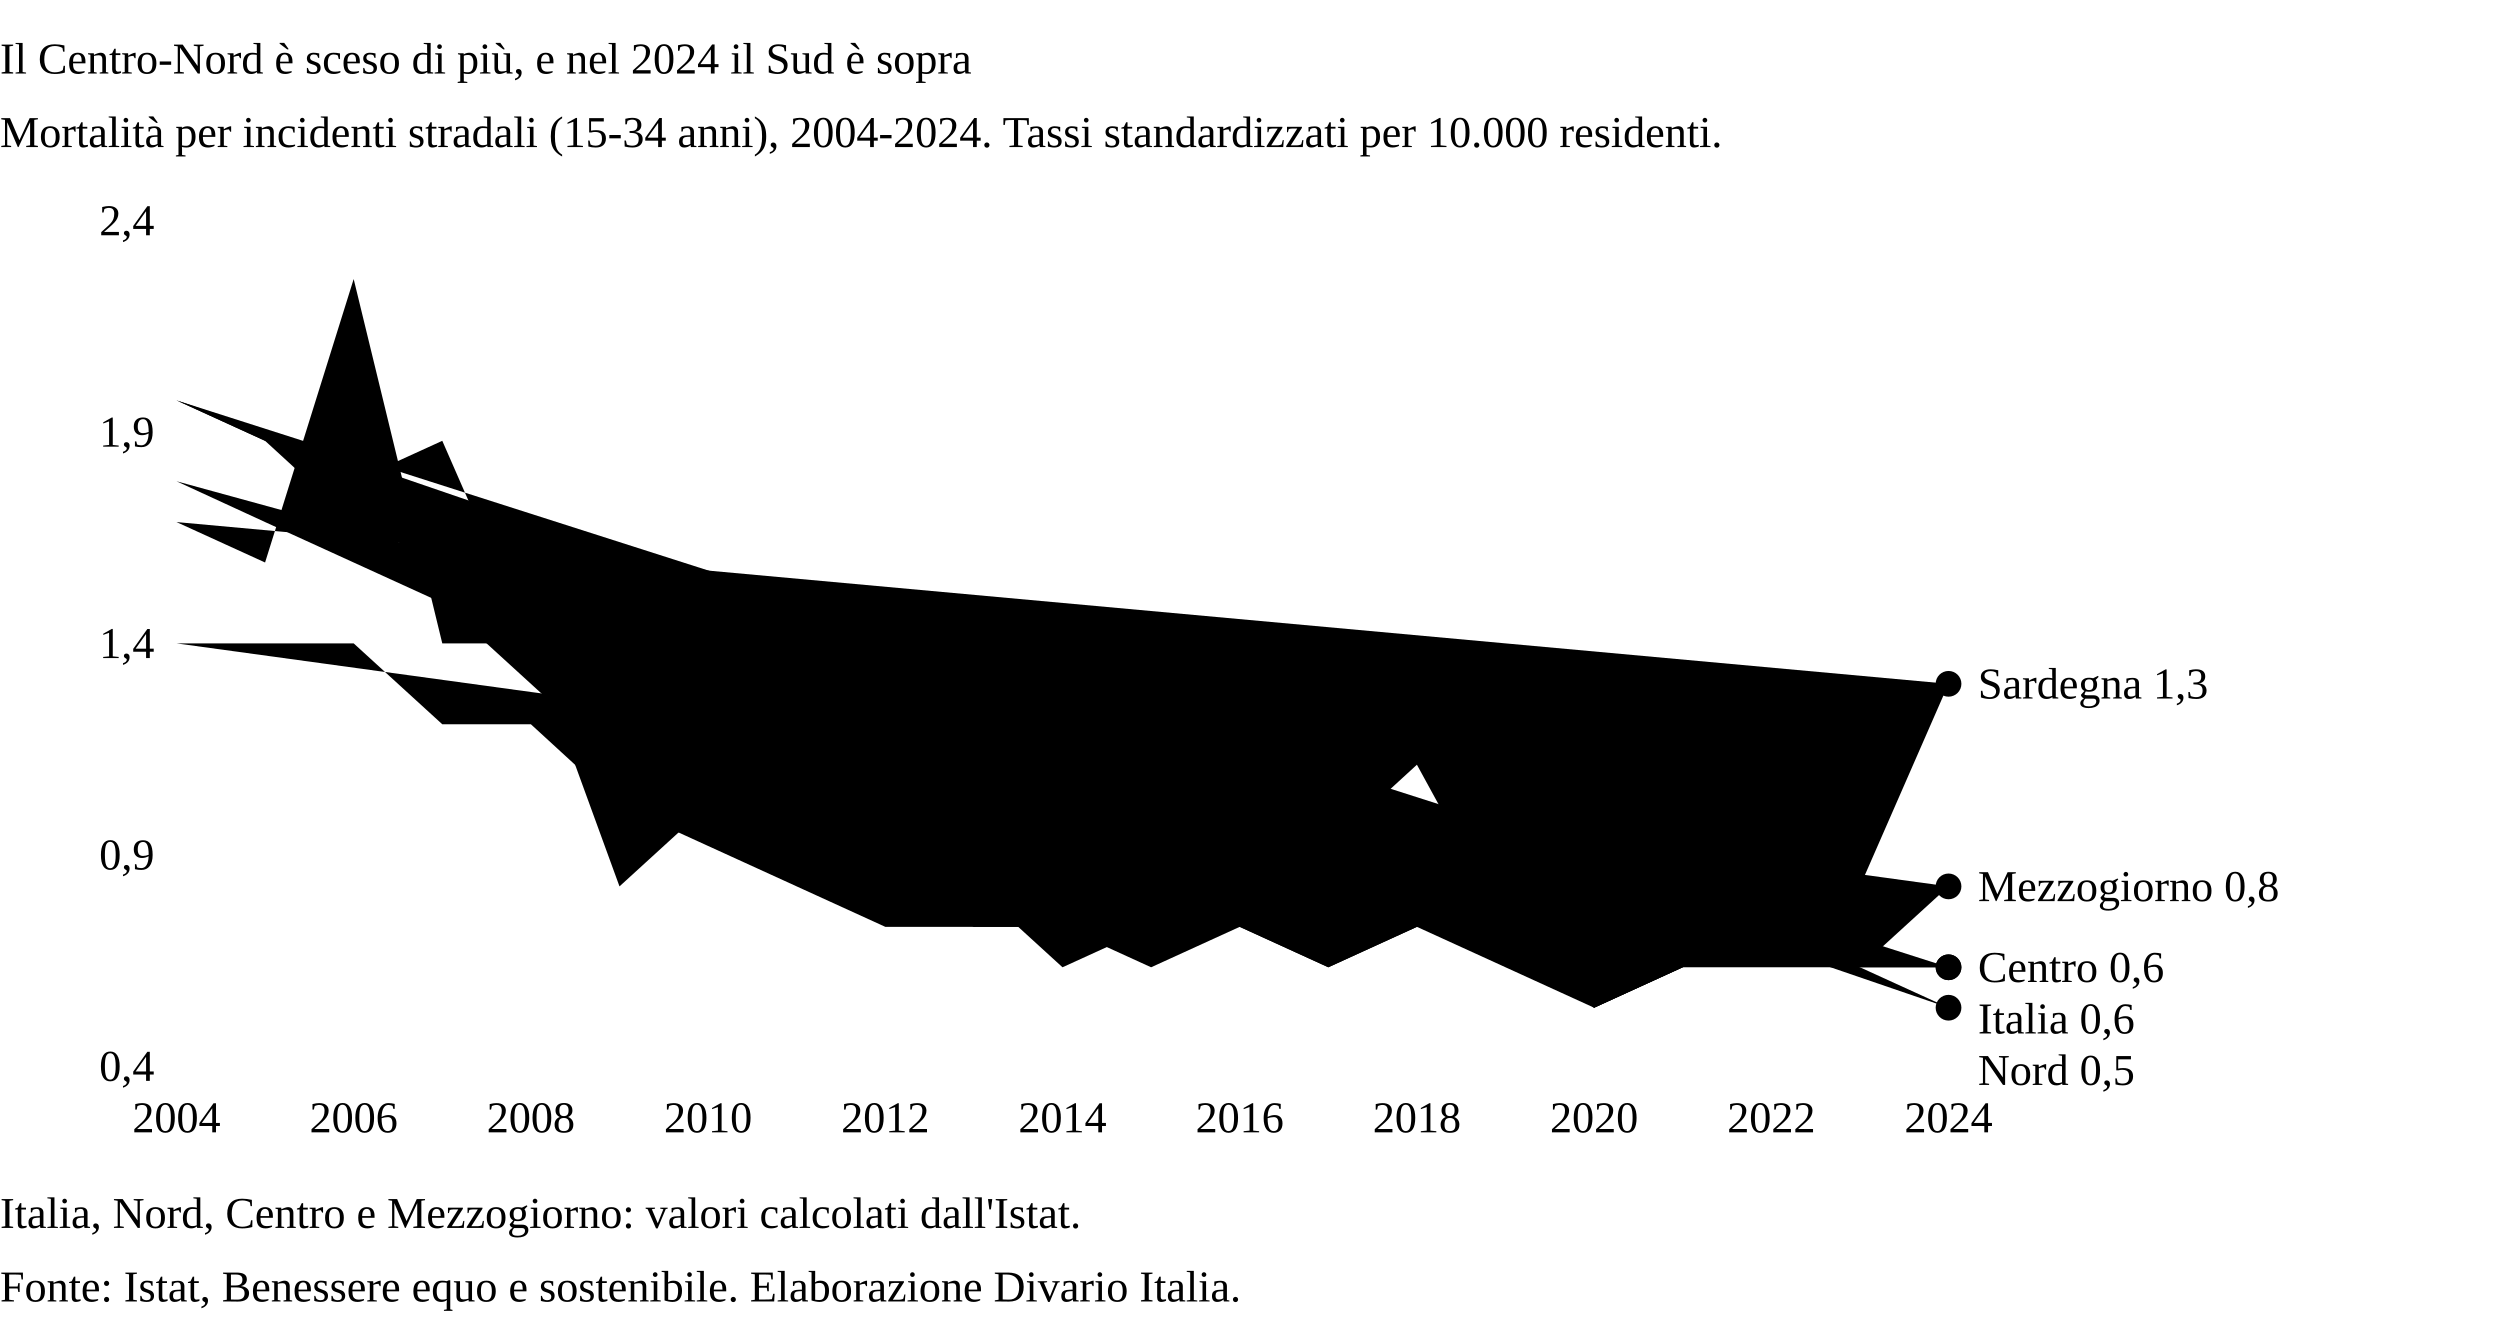
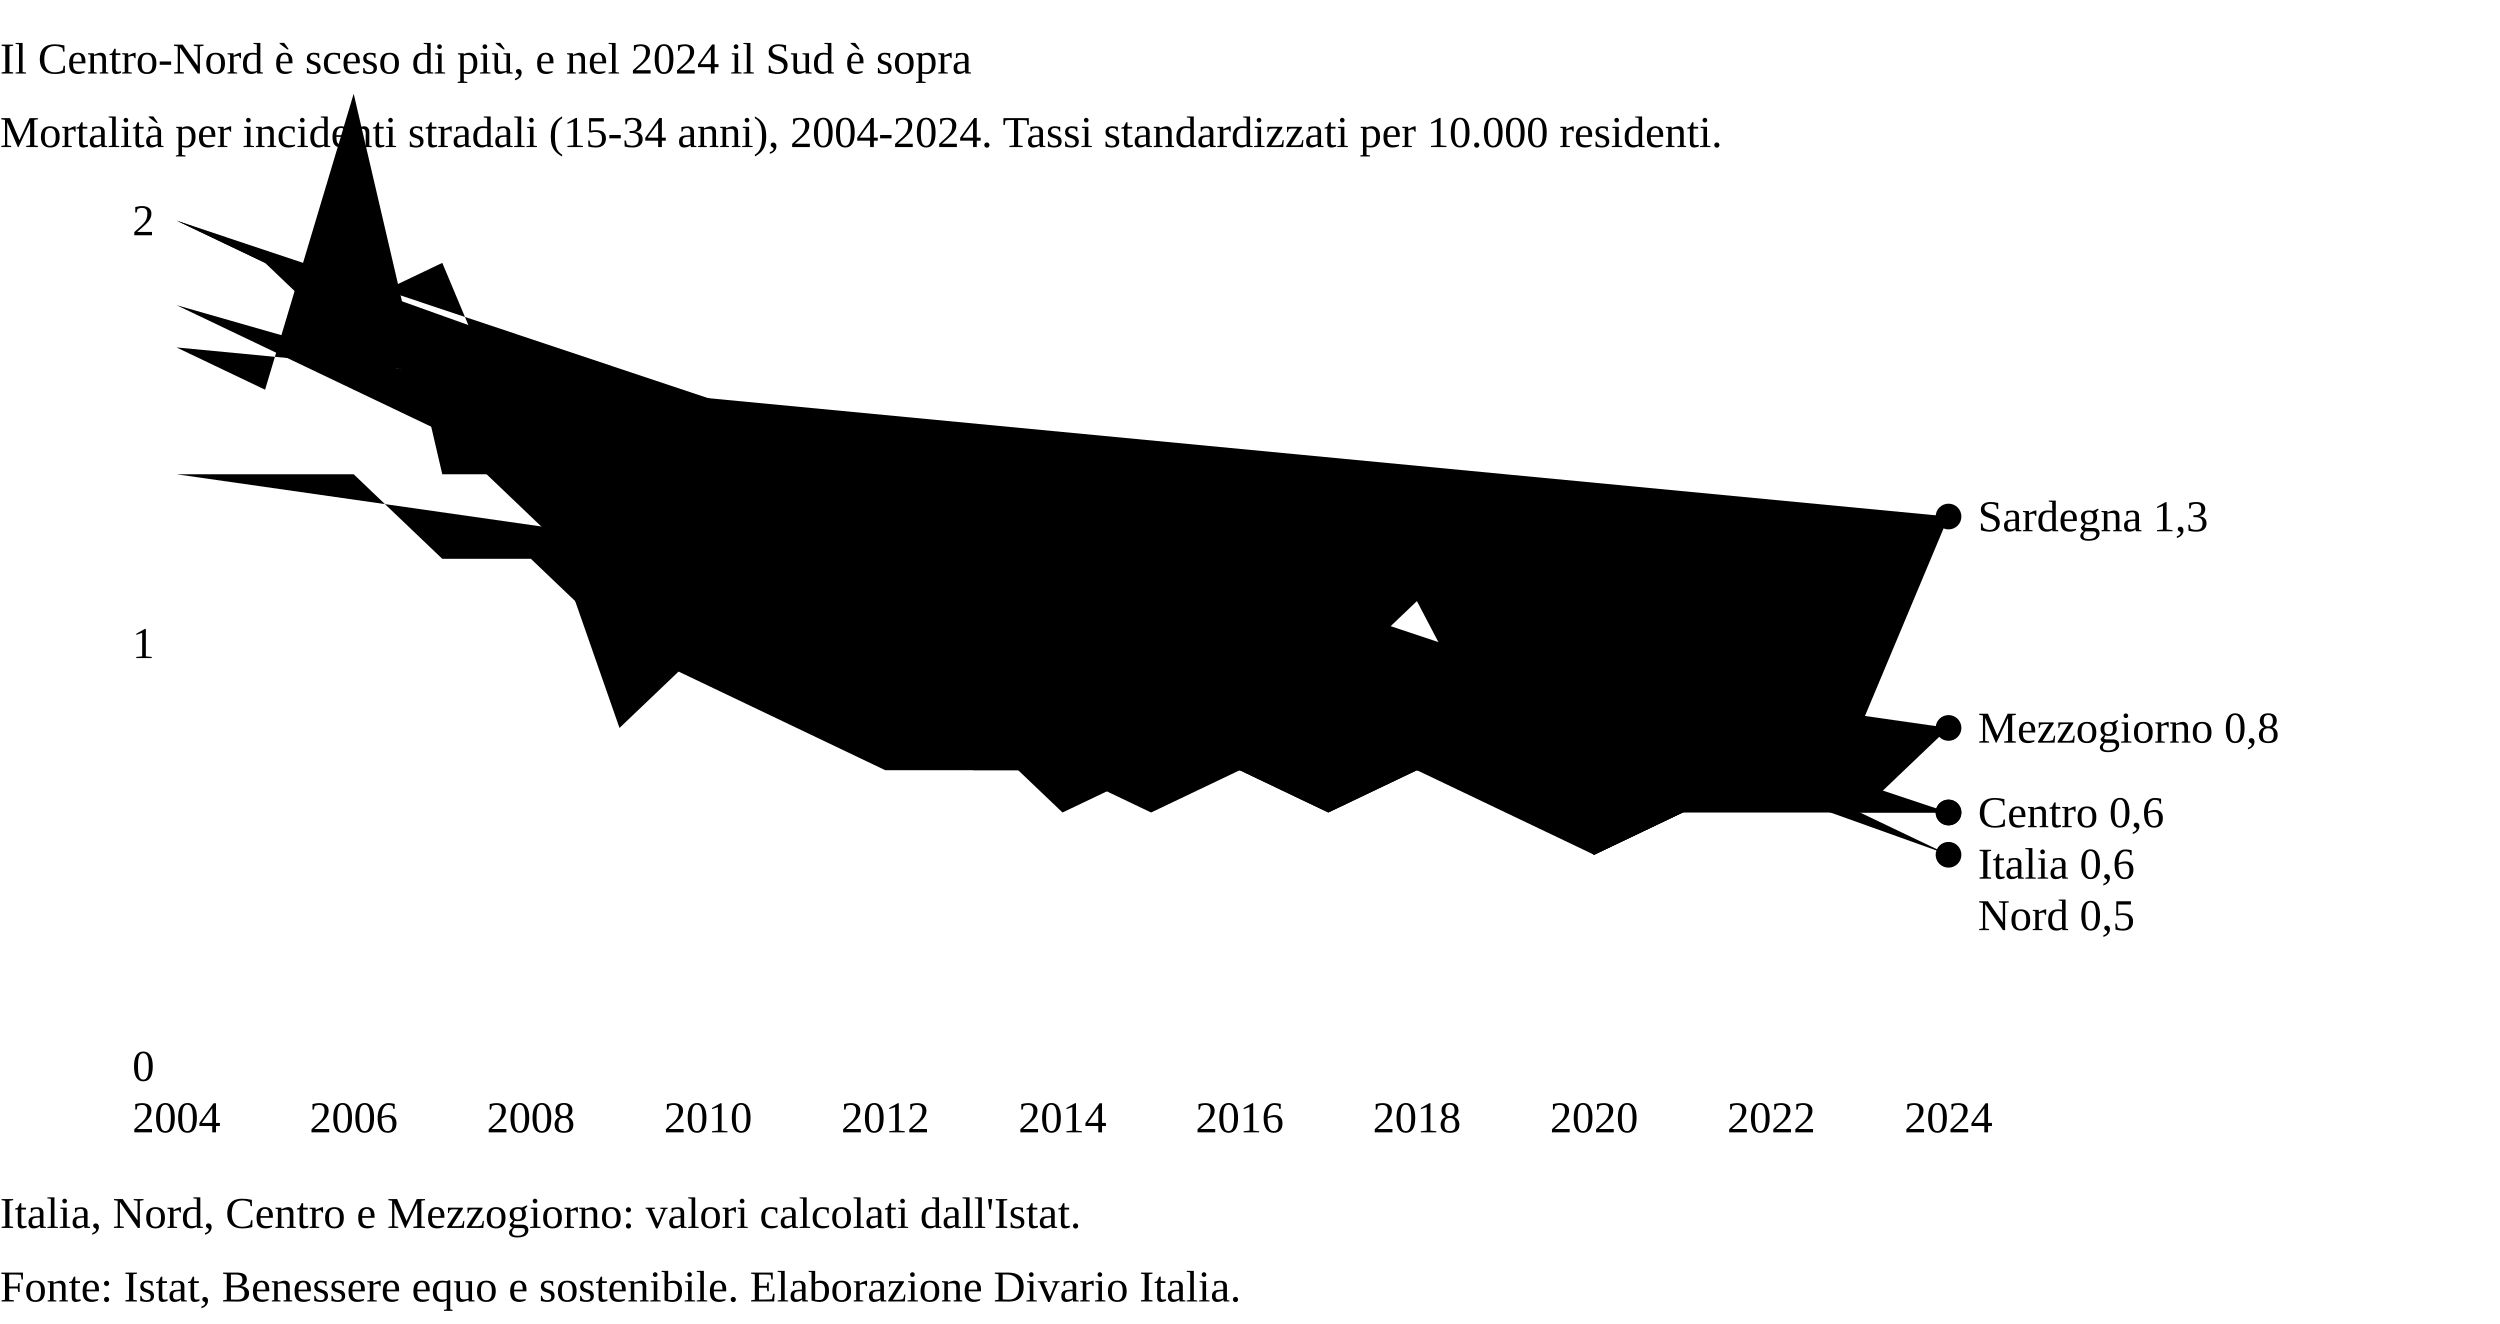
<svg xmlns="http://www.w3.org/2000/svg" class="fig" viewBox="0 0 680 360" role="img" aria-labelledby="fig-serie-2004-2024-t fig-serie-2004-2024-d">
  <text class="fig__title" x="0" y="20">Il Centro-Nord è sceso di più, e nel 2024 il Sud è sopra</text>
  <text class="fig__subtitle" x="0" y="40">Mortalità per incidenti stradali (15-34 anni), 2004-2024. Tassi standardizzati per 10.000 residenti.</text>
  <line class="fig__grid" x1="48" y1="290.0" x2="530" y2="290.0" />
-   <text class="fig__axis" x="42" y="294.0" text-anchor="end">0,4</text>
-   <line class="fig__grid" x1="48" y1="232.5" x2="530" y2="232.5" />
-   <text class="fig__axis" x="42" y="236.5" text-anchor="end">0,9</text>
+   <text class="fig__axis" x="42" y="294.0" text-anchor="end">0</text>
  <line class="fig__grid" x1="48" y1="175.0" x2="530" y2="175.0" />
-   <text class="fig__axis" x="42" y="179.0" text-anchor="end">1,4</text>
-   <line class="fig__grid" x1="48" y1="117.5" x2="530" y2="117.5" />
-   <text class="fig__axis" x="42" y="121.5" text-anchor="end">1,9</text>
+   <text class="fig__axis" x="42" y="179.0" text-anchor="end">1</text>
  <line class="fig__grid" x1="48" y1="60.0" x2="530" y2="60.0" />
-   <text class="fig__axis" x="42" y="64.0" text-anchor="end">2,4</text>
+   <text class="fig__axis" x="42" y="64.0" text-anchor="end">2</text>
  <text class="fig__axis" x="48.0" y="308" text-anchor="middle">2004</text>
  <text class="fig__axis" x="96.2" y="308" text-anchor="middle">2006</text>
  <text class="fig__axis" x="144.4" y="308" text-anchor="middle">2008</text>
  <text class="fig__axis" x="192.6" y="308" text-anchor="middle">2010</text>
  <text class="fig__axis" x="240.8" y="308" text-anchor="middle">2012</text>
  <text class="fig__axis" x="289.0" y="308" text-anchor="middle">2014</text>
  <text class="fig__axis" x="337.2" y="308" text-anchor="middle">2016</text>
  <text class="fig__axis" x="385.4" y="308" text-anchor="middle">2018</text>
  <text class="fig__axis" x="433.6" y="308" text-anchor="middle">2020</text>
  <text class="fig__axis" x="481.8" y="308" text-anchor="middle">2022</text>
  <text class="fig__axis" x="530.0" y="308" text-anchor="middle">2024</text>
-   <polyline class="fig__line fig__line--north" points="48.0,108.9 72.1,119.9 96.2,142.0 120.3,153.0 144.4,175.0 168.5,208.0 192.6,208.0 216.7,230.1 240.8,230.1 264.9,241.1 289.0,263.1 313.1,252.1 337.2,252.1 361.3,263.1 385.4,252.1 409.5,252.1 433.6,274.1 457.7,263.1 481.8,252.1 505.9,263.1 530.0,274.1" />
-   <circle class="fig__dot fig__dot--north" cx="530.0" cy="274.1" r="3.5" />
-   <polyline class="fig__line fig__line--centre" points="48.0,108.9 72.1,119.9 96.2,130.9 120.3,119.9 144.4,175.0 168.5,186.0 192.6,186.0 216.7,208.0 240.8,230.1 264.9,252.1 289.0,241.1 313.1,241.1 337.2,252.1 361.3,241.1 385.4,252.1 409.5,263.1 433.6,274.1 457.7,263.1 481.8,263.1 505.9,263.1 530.0,263.1" />
-   <circle class="fig__dot fig__dot--centre" cx="530.0" cy="263.1" r="3.5" />
-   <polyline class="fig__line fig__line--south" points="48.0,175.0 72.1,175.0 96.2,175.0 120.3,197.0 144.4,197.0 168.5,219.1 192.6,230.1 216.7,241.1 240.8,252.1 264.9,252.1 289.0,252.1 313.1,263.1 337.2,252.1 361.3,263.1 385.4,252.1 409.5,252.1 433.6,274.1 457.7,252.1 481.8,252.1 505.9,263.1 530.0,241.1" />
-   <circle class="fig__dot fig__dot--south" cx="530.0" cy="241.1" r="3.5" />
-   <polyline class="fig__line fig__line--italy" points="48.0,130.9 72.1,142.0 96.2,153.0 120.3,164.0 144.4,186.0 168.5,208.0 192.6,219.1 216.7,230.1 240.8,241.1 264.9,252.1 289.0,252.1 313.1,252.1 337.2,252.1 361.3,252.1 385.4,252.1 409.5,252.1 433.6,274.1 457.7,263.1 481.8,252.1 505.9,263.1 530.0,263.1" />
-   <circle class="fig__dot fig__dot--italy" cx="530.0" cy="263.1" r="3.5" />
-   <polyline class="fig__line fig__line--on" points="48.0,142.0 72.1,153.0 96.2,75.9 120.3,175.0 144.4,175.0 168.5,241.1 192.6,219.1 216.7,219.1 240.8,241.1 264.9,208.0 289.0,241.1 313.1,230.1 337.2,219.1 361.3,230.1 385.4,208.0 409.5,252.1 433.6,230.1 457.7,252.1 481.8,241.1 505.9,241.1 530.0,186.0" />
-   <circle class="fig__dot fig__dot--on" cx="530.0" cy="186.0" r="3.5" />
-   <text class="fig__label fig__label--on" x="538.0" y="190.0">Sardegna 1,3</text>
-   <text class="fig__label fig__label--south" x="538.0" y="245.1">Mezzogiorno 0,8</text>
-   <text class="fig__label fig__label--centre" x="538.0" y="267.1">Centro 0,6</text>
-   <text class="fig__label fig__label--italy" x="538.0" y="281.1">Italia 0,6</text>
-   <text class="fig__label fig__label--north" x="538.0" y="295.1">Nord 0,5</text>
+   <polyline class="fig__line fig__line--north" points="48.0,60.0 72.1,71.5 96.2,94.5 120.3,106.0 144.4,129.0 168.5,163.5 192.6,163.5 216.7,186.5 240.8,186.5 264.9,198.0 289.0,221.0 313.1,209.5 337.2,209.5 361.3,221.0 385.4,209.5 409.5,209.5 433.6,232.5 457.7,221.0 481.8,209.5 505.9,221.0 530.0,232.5" />
+   <circle class="fig__dot fig__dot--north" cx="530.0" cy="232.5" r="3.5" />
+   <polyline class="fig__line fig__line--centre" points="48.0,60.0 72.1,71.5 96.2,83.0 120.3,71.5 144.4,129.0 168.5,140.5 192.6,140.5 216.7,163.5 240.8,186.5 264.9,209.5 289.0,198.0 313.1,198.0 337.2,209.5 361.3,198.0 385.4,209.5 409.5,221.0 433.6,232.5 457.7,221.0 481.8,221.0 505.9,221.0 530.0,221.0" />
+   <circle class="fig__dot fig__dot--centre" cx="530.0" cy="221.0" r="3.5" />
+   <polyline class="fig__line fig__line--south" points="48.0,129.0 72.1,129.0 96.2,129.0 120.3,152.0 144.4,152.0 168.5,175.0 192.6,186.5 216.7,198.0 240.8,209.5 264.9,209.5 289.0,209.5 313.1,221.0 337.2,209.5 361.3,221.0 385.4,209.5 409.5,209.5 433.6,232.5 457.7,209.5 481.8,209.5 505.9,221.0 530.0,198.0" />
+   <circle class="fig__dot fig__dot--south" cx="530.0" cy="198.0" r="3.5" />
+   <polyline class="fig__line fig__line--italy" points="48.0,83.0 72.1,94.5 96.2,106.0 120.3,117.5 144.4,140.5 168.5,163.5 192.6,175.0 216.7,186.5 240.8,198.0 264.9,209.5 289.0,209.5 313.1,209.5 337.2,209.5 361.3,209.5 385.4,209.5 409.5,209.5 433.6,232.5 457.7,221.0 481.8,209.5 505.9,221.0 530.0,221.0" />
+   <circle class="fig__dot fig__dot--italy" cx="530.0" cy="221.0" r="3.5" />
+   <polyline class="fig__line fig__line--on" points="48.0,94.5 72.1,106.0 96.2,25.5 120.3,129.0 144.4,129.0 168.5,198.0 192.6,175.0 216.7,175.0 240.8,198.0 264.9,163.5 289.0,198.0 313.1,186.5 337.2,175.0 361.3,186.5 385.4,163.5 409.5,209.5 433.6,186.5 457.7,209.5 481.8,198.0 505.9,198.0 530.0,140.5" />
+   <circle class="fig__dot fig__dot--on" cx="530.0" cy="140.5" r="3.5" />
+   <text class="fig__label fig__label--on" x="538.0" y="144.5">Sardegna 1,3</text>
+   <text class="fig__label fig__label--south" x="538.0" y="202.0">Mezzogiorno 0,8</text>
+   <text class="fig__label fig__label--centre" x="538.0" y="225.0">Centro 0,6</text>
+   <text class="fig__label fig__label--italy" x="538.0" y="239.0">Italia 0,6</text>
+   <text class="fig__label fig__label--north" x="538.0" y="253.0">Nord 0,5</text>
  <text class="fig__note" x="0" y="334">Italia, Nord, Centro e Mezzogiorno: valori calcolati dall'Istat.</text>
  <text class="fig__source" x="0" y="354">Fonte: Istat, Benessere equo e sostenibile. Elaborazione Divario Italia.</text>
</svg>
